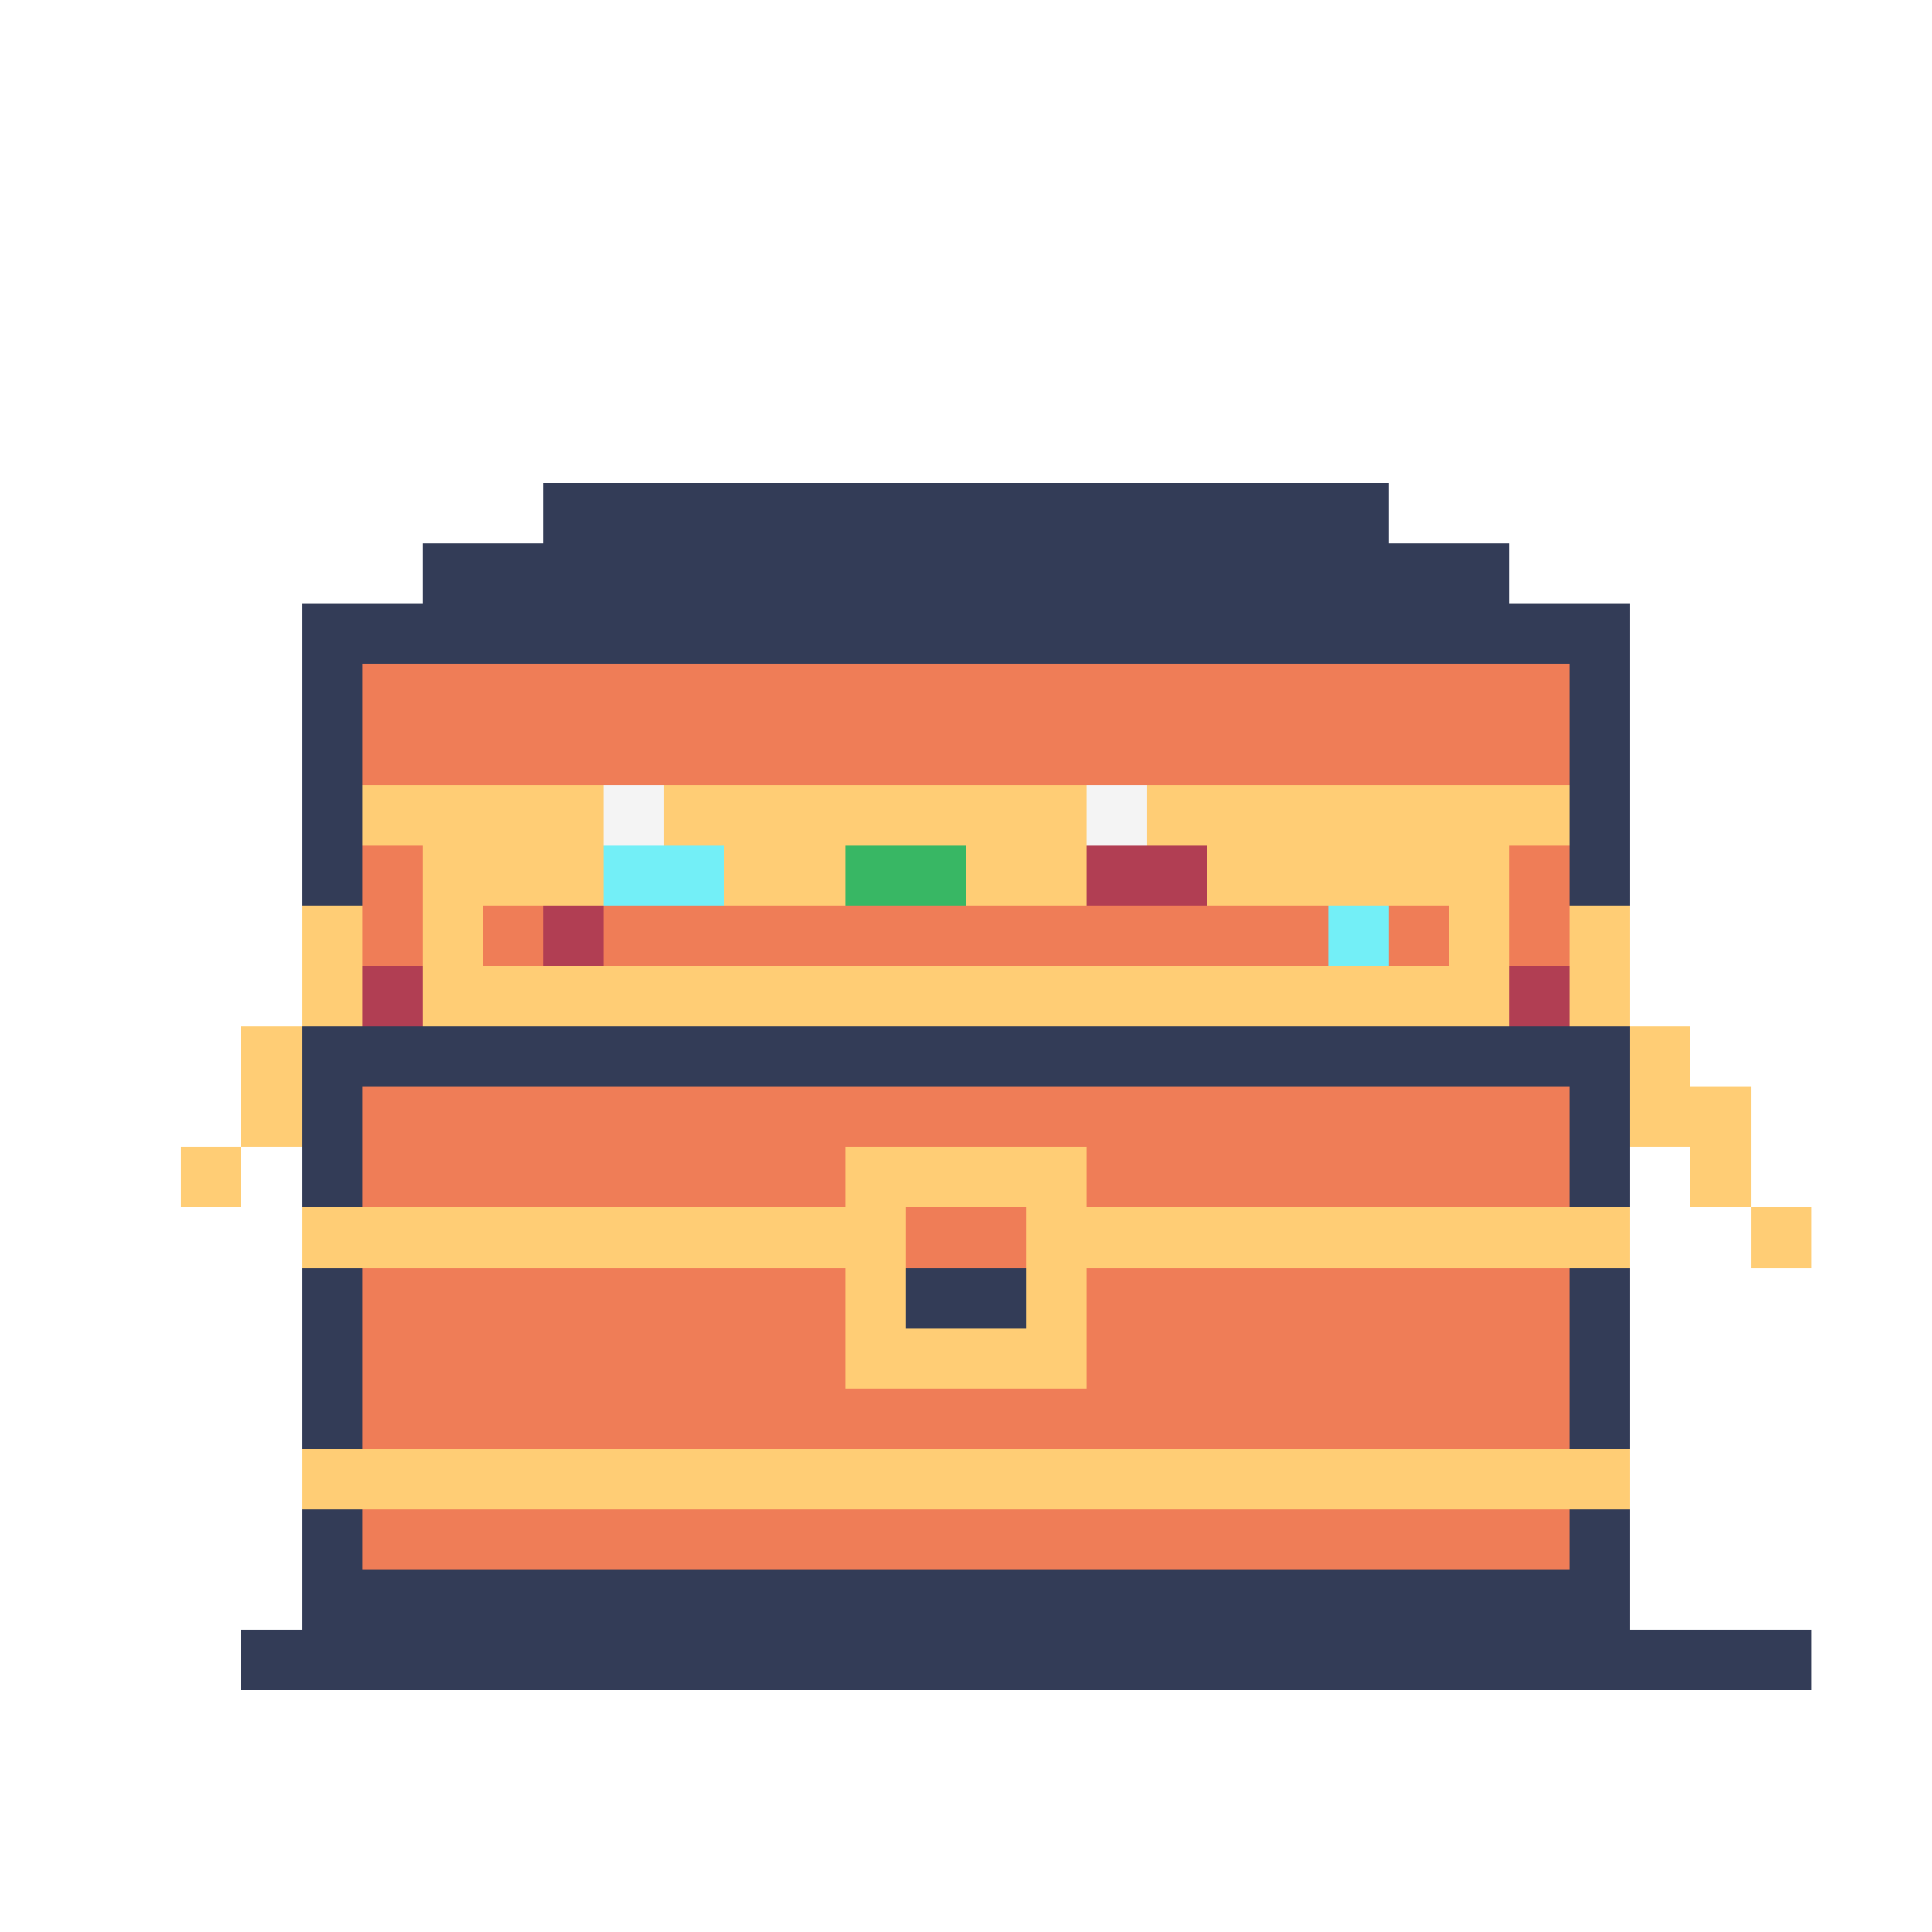
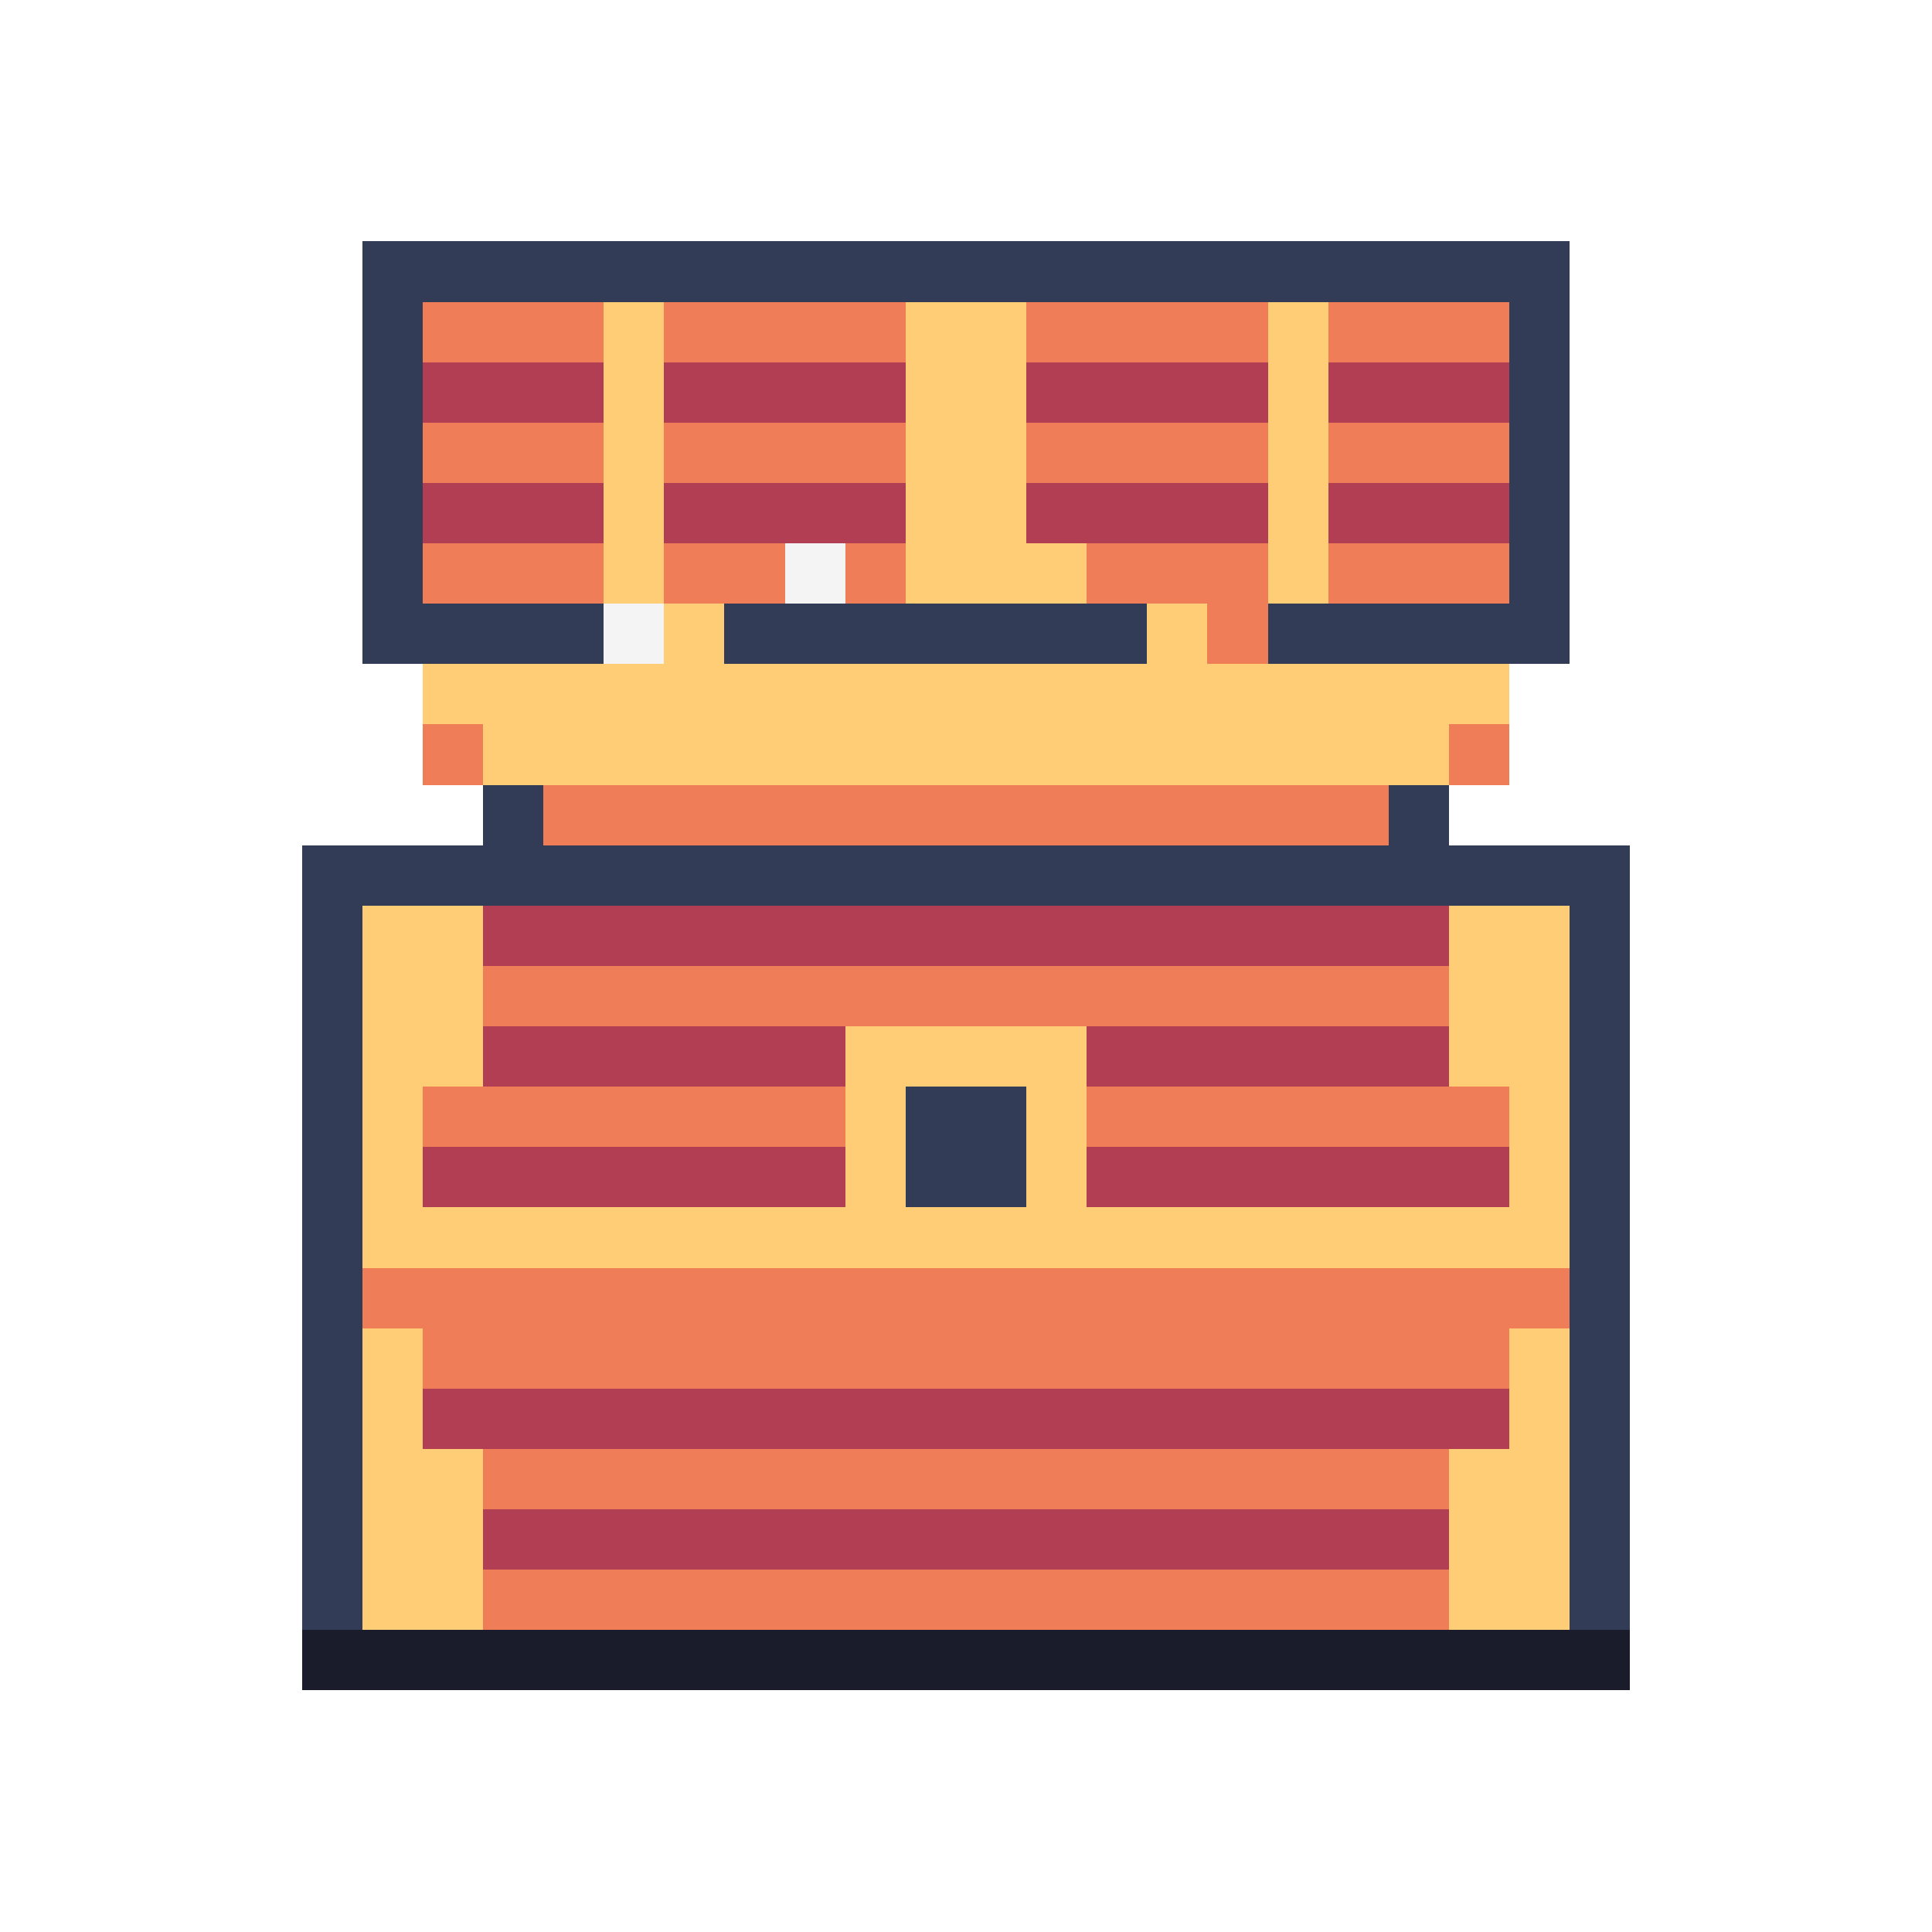
<svg xmlns="http://www.w3.org/2000/svg" width="32" height="32" viewBox="0 0 32 32" shape-rendering="crispEdges">
-   <path fill="#333c57" d="M9 8h14v1h-14zM7 9h18v1h-18zM5 10h22v1h-22zM5 11h1v1h-1zM26 11h1v1h-1zM5 12h1v1h-1zM26 12h1v1h-1zM5 13h1v1h-1zM26 13h1v1h-1zM5 14h1v1h-1zM26 14h1v1h-1zM5 17h22v1h-22zM5 18h1v1h-1zM26 18h1v1h-1zM5 19h1v1h-1zM26 19h1v1h-1zM5 21h1v1h-1zM15 21h2v1h-2zM26 21h1v1h-1zM5 22h1v1h-1zM26 22h1v1h-1zM5 23h1v1h-1zM26 23h1v1h-1zM5 25h1v1h-1zM26 25h1v1h-1zM5 26h22v1h-22zM4 27h26v1h-26z" />
-   <path fill="#ef7d57" d="M6 11h20v1h-20zM6 12h20v1h-20zM6 14h1v1h-1zM25 14h1v1h-1zM6 15h1v1h-1zM8 15h1v1h-1zM10 15h12v1h-12zM23 15h1v1h-1zM25 15h1v1h-1zM6 18h20v1h-20zM6 19h8v1h-8zM18 19h8v1h-8zM15 20h2v1h-2zM6 21h8v1h-8zM18 21h8v1h-8zM6 22h8v1h-8zM18 22h8v1h-8zM6 23h20v1h-20zM6 25h20v1h-20z" />
-   <path fill="#ffcd75" d="M6 13h4v1h-4zM11 13h7v1h-7zM19 13h7v1h-7zM7 14h3v1h-3zM12 14h2v1h-2zM16 14h2v1h-2zM20 14h5v1h-5zM5 15h1v1h-1zM7 15h1v1h-1zM24 15h1v1h-1zM26 15h1v1h-1zM5 16h1v1h-1zM7 16h18v1h-18zM26 16h1v1h-1zM4 17h1v1h-1zM27 17h1v1h-1zM4 18h1v1h-1zM27 18h2v1h-2zM3 19h1v1h-1zM14 19h4v1h-4zM28 19h1v1h-1zM5 20h10v1h-10zM17 20h10v1h-10zM29 20h1v1h-1zM14 21h1v1h-1zM17 21h1v1h-1zM14 22h4v1h-4zM5 24h22v1h-22z" />
-   <path fill="#f4f4f4" d="M10 13h1v1h-1zM18 13h1v1h-1z" />
-   <path fill="#73eff7" d="M10 14h2v1h-2zM22 15h1v1h-1z" />
-   <path fill="#38b764" d="M14 14h2v1h-2z" />
-   <path fill="#b13e53" d="M18 14h2v1h-2zM9 15h1v1h-1zM6 16h1v1h-1zM25 16h1v1h-1z" />
+   <path fill="#333c57" d="M6 4h20v1h-20zM6 5h1v1h-1zM25 5h1v1h-1zM6 6h1v1h-1zM25 6h1v1h-1zM6 7h1v1h-1zM25 7h1v1h-1zM6 8h1v1h-1zM25 8h1v1h-1zM6 9h1v1h-1zM25 9h1v1h-1zM6 10h4v1h-4zM12 10h7v1h-7zM21 10h5v1h-5zM8 13h1v1h-1zM23 13h1v1h-1zM5 14h22v1h-22zM5 15h1v1h-1zM26 15h1v1h-1zM5 16h1v1h-1zM26 16h1v1h-1zM5 17h1v1h-1zM26 17h1v1h-1zM5 18h1v1h-1zM15 18h2v1h-2zM26 18h1v1h-1zM5 19h1v1h-1zM15 19h2v1h-2zM26 19h1v1h-1zM5 20h1v1h-1zM26 20h1v1h-1zM5 21h1v1h-1zM26 21h1v1h-1zM5 22h1v1h-1zM26 22h1v1h-1zM5 23h1v1h-1zM26 23h1v1h-1zM5 24h1v1h-1zM26 24h1v1h-1zM5 25h1v1h-1zM26 25h1v1h-1zM5 26h1v1h-1zM26 26h1v1h-1z" />
+   <path fill="#ef7d57" d="M7 5h3v1h-3zM11 5h4v1h-4zM17 5h4v1h-4zM22 5h3v1h-3zM7 7h3v1h-3zM11 7h4v1h-4zM17 7h4v1h-4zM22 7h3v1h-3zM7 9h3v1h-3zM11 9h2v1h-2zM14 9h1v1h-1zM18 9h3v1h-3zM22 9h3v1h-3zM20 10h1v1h-1zM7 12h1v1h-1zM24 12h1v1h-1zM9 13h14v1h-14zM8 16h16v1h-16zM7 18h7v1h-7zM18 18h7v1h-7zM6 21h20v1h-20zM7 22h18v1h-18zM8 24h16v1h-16zM8 26h16v1h-16z" />
+   <path fill="#ffcd75" d="M10 5h1v1h-1zM15 5h2v1h-2zM21 5h1v1h-1zM10 6h1v1h-1zM15 6h2v1h-2zM21 6h1v1h-1zM10 7h1v1h-1zM15 7h2v1h-2zM21 7h1v1h-1zM10 8h1v1h-1zM15 8h2v1h-2zM21 8h1v1h-1zM10 9h1v1h-1zM15 9h3v1h-3zM21 9h1v1h-1zM11 10h1v1h-1zM19 10h1v1h-1zM7 11h18v1h-18zM8 12h16v1h-16zM6 15h2v1h-2zM24 15h2v1h-2zM6 16h2v1h-2zM24 16h2v1h-2zM6 17h2v1h-2zM14 17h4v1h-4zM24 17h2v1h-2zM6 18h1v1h-1zM14 18h1v1h-1zM17 18h1v1h-1zM25 18h1v1h-1zM6 19h1v1h-1zM14 19h1v1h-1zM17 19h1v1h-1zM25 19h1v1h-1zM6 20h20v1h-20zM6 22h1v1h-1zM25 22h1v1h-1zM6 23h1v1h-1zM25 23h1v1h-1zM6 24h2v1h-2zM24 24h2v1h-2zM6 25h2v1h-2zM24 25h2v1h-2zM6 26h2v1h-2zM24 26h2v1h-2z" />
+   <path fill="#b13e53" d="M7 6h3v1h-3zM11 6h4v1h-4zM17 6h4v1h-4zM22 6h3v1h-3zM7 8h3v1h-3zM11 8h4v1h-4zM17 8h4v1h-4zM22 8h3v1h-3zM8 15h16v1h-16zM8 17h6v1h-6zM18 17h6v1h-6zM7 19h7v1h-7zM18 19h7v1h-7zM7 23h18v1h-18zM8 25h16v1h-16z" />
+   <path fill="#f4f4f4" d="M13 9h1v1h-1zM10 10h1v1h-1z" />
+   <path fill="#1a1c2c" d="M5 27h22v1h-22z" />
</svg>
